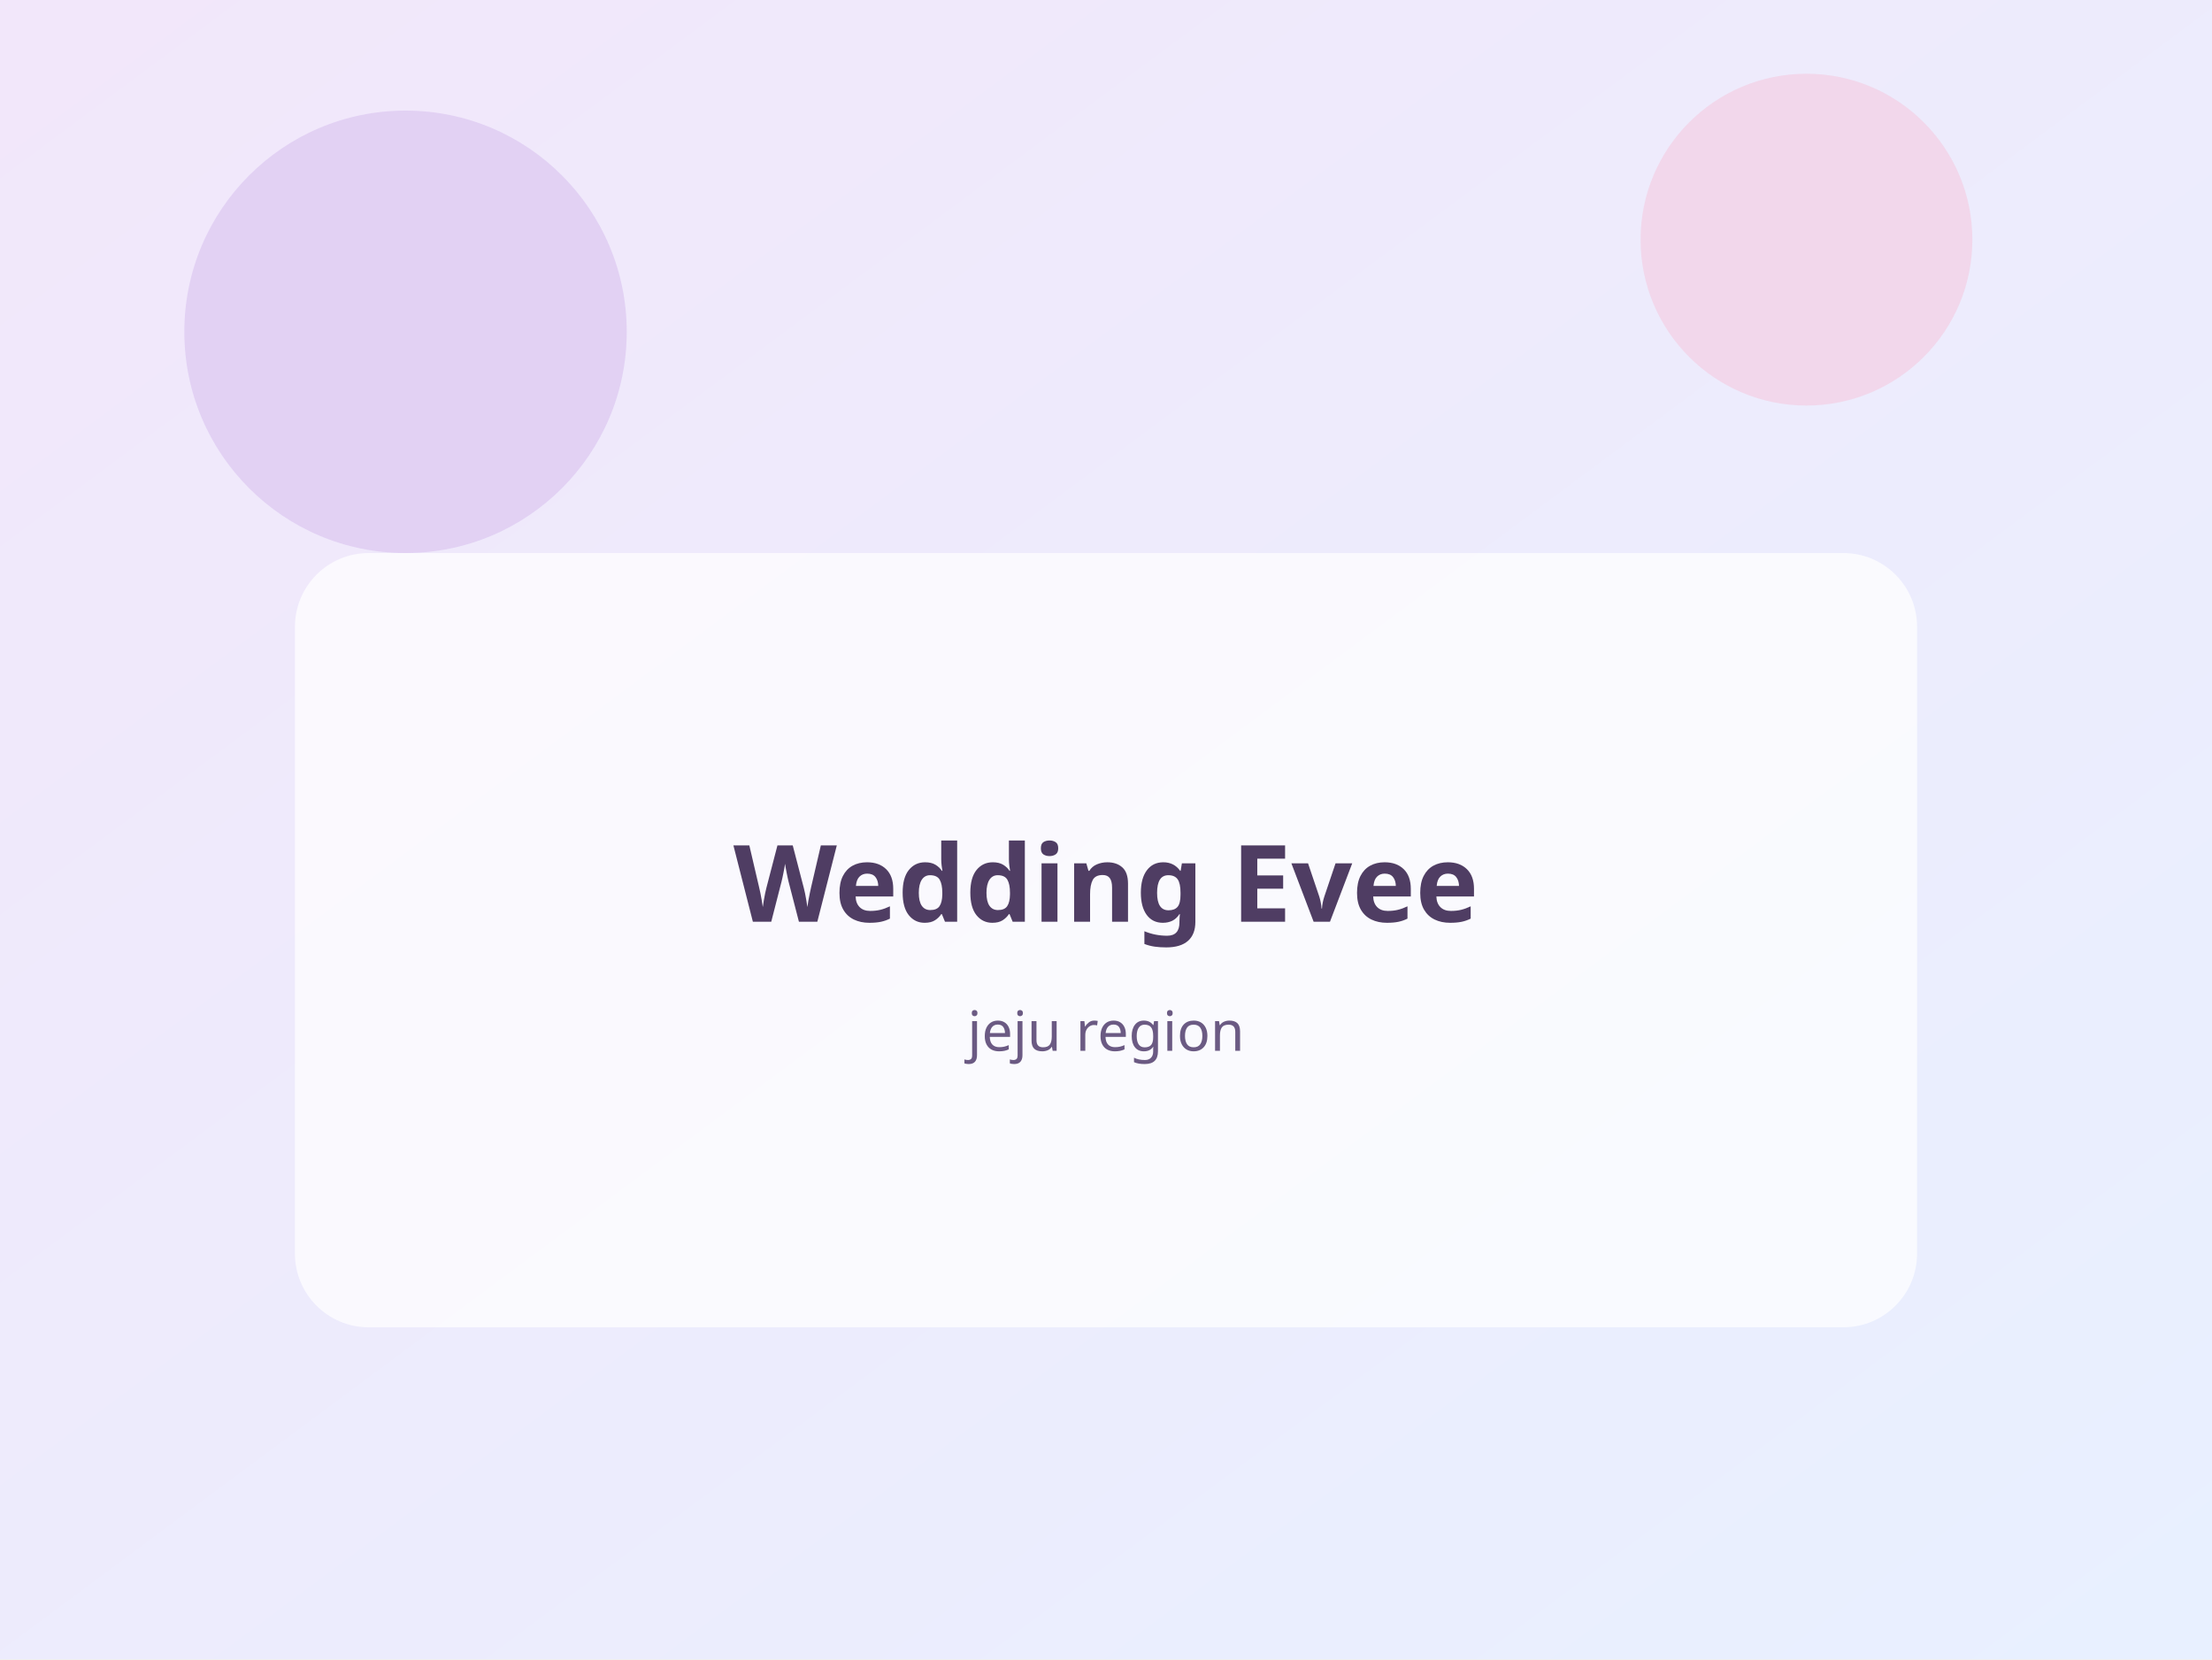
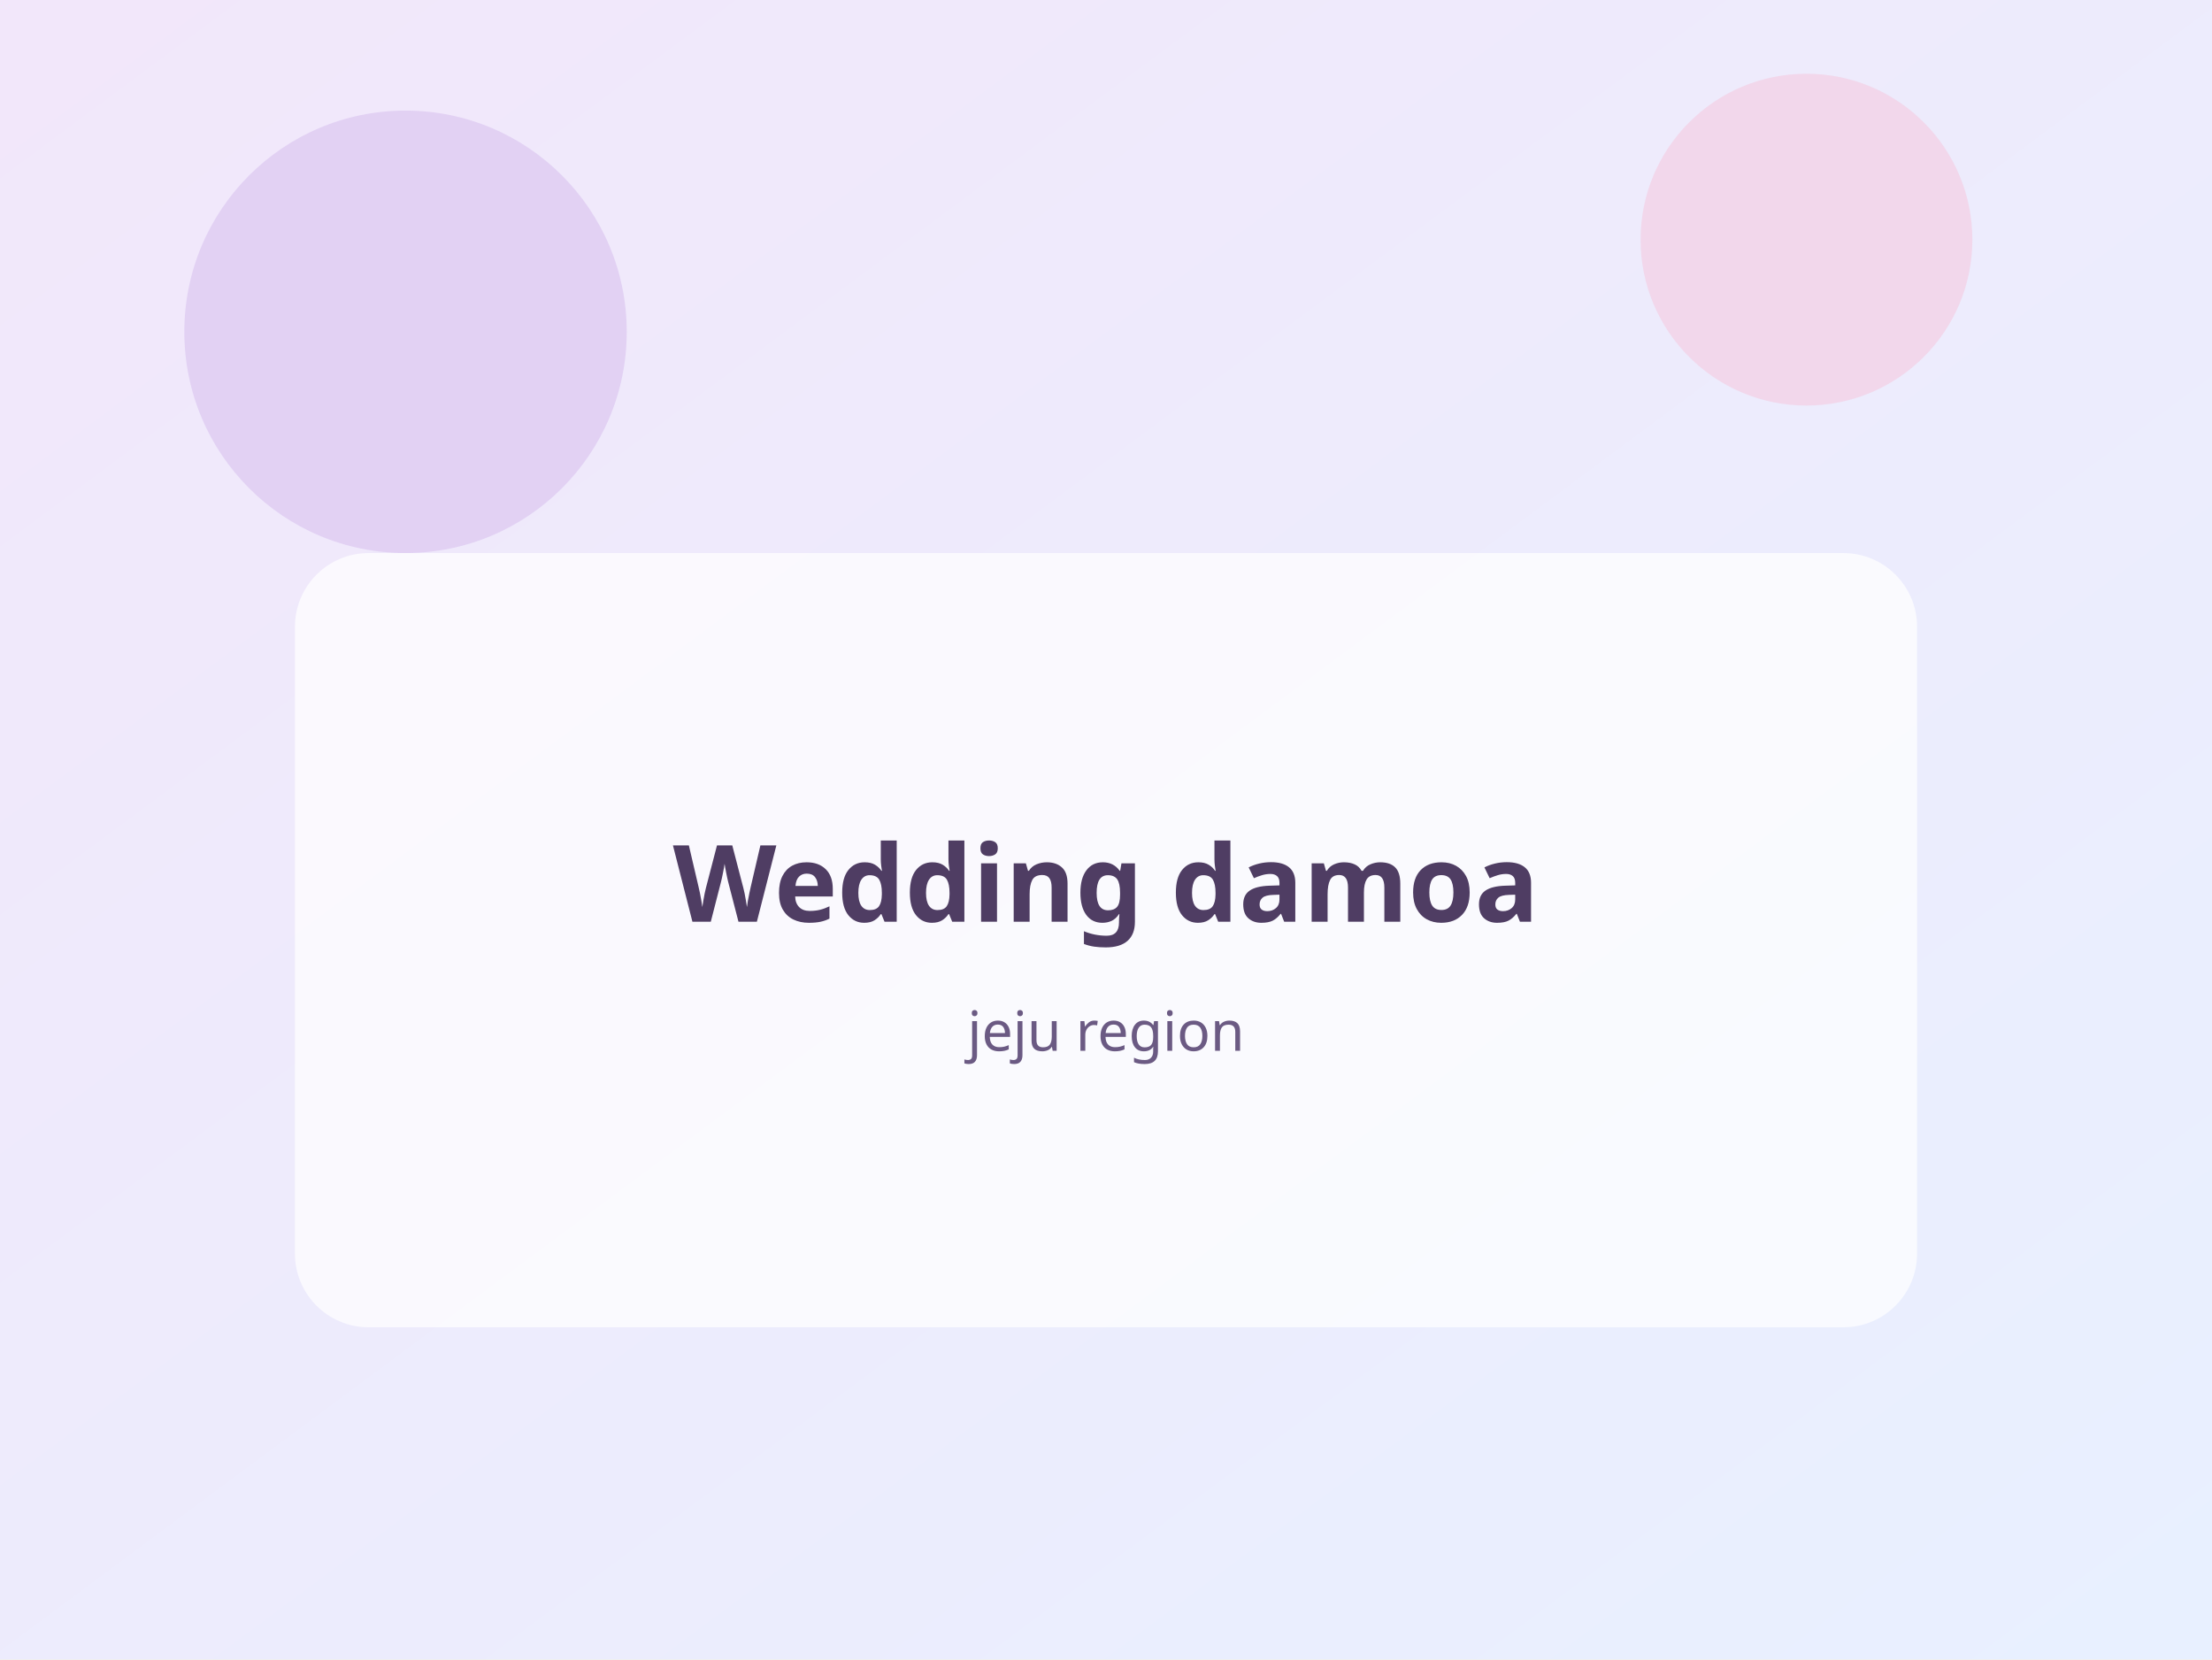
<svg xmlns="http://www.w3.org/2000/svg" width="1200" height="900" viewBox="0 0 1200 900" role="img" aria-label="jeju fallback image">
  <defs>
    <linearGradient id="g" x1="0" x2="1" y1="0" y2="1">
      <stop offset="0%" stop-color="#F2E7FA" />
      <stop offset="100%" stop-color="#E8F0FF" />
    </linearGradient>
  </defs>
  <rect width="1200" height="900" fill="url(#g)" />
  <circle cx="220" cy="180" r="120" fill="#D8C1EF" opacity="0.6" />
  <circle cx="980" cy="130" r="90" fill="#F3CFE4" opacity="0.7" />
  <rect x="160" y="300" width="880" height="420" rx="40" fill="white" opacity="0.72" />
-   <text x="600" y="500" text-anchor="middle" font-size="58" fill="#4F3D63" font-family="Segoe UI, sans-serif" font-weight="700">Wedding Evee</text>
+   <text x="600" y="500" text-anchor="middle" font-size="58" fill="#4F3D63" font-family="Segoe UI, sans-serif" font-weight="700">Wedding damoa</text>
  <text x="600" y="570" text-anchor="middle" font-size="30" fill="#6B5A83" font-family="Segoe UI, sans-serif">jeju region</text>
</svg>
